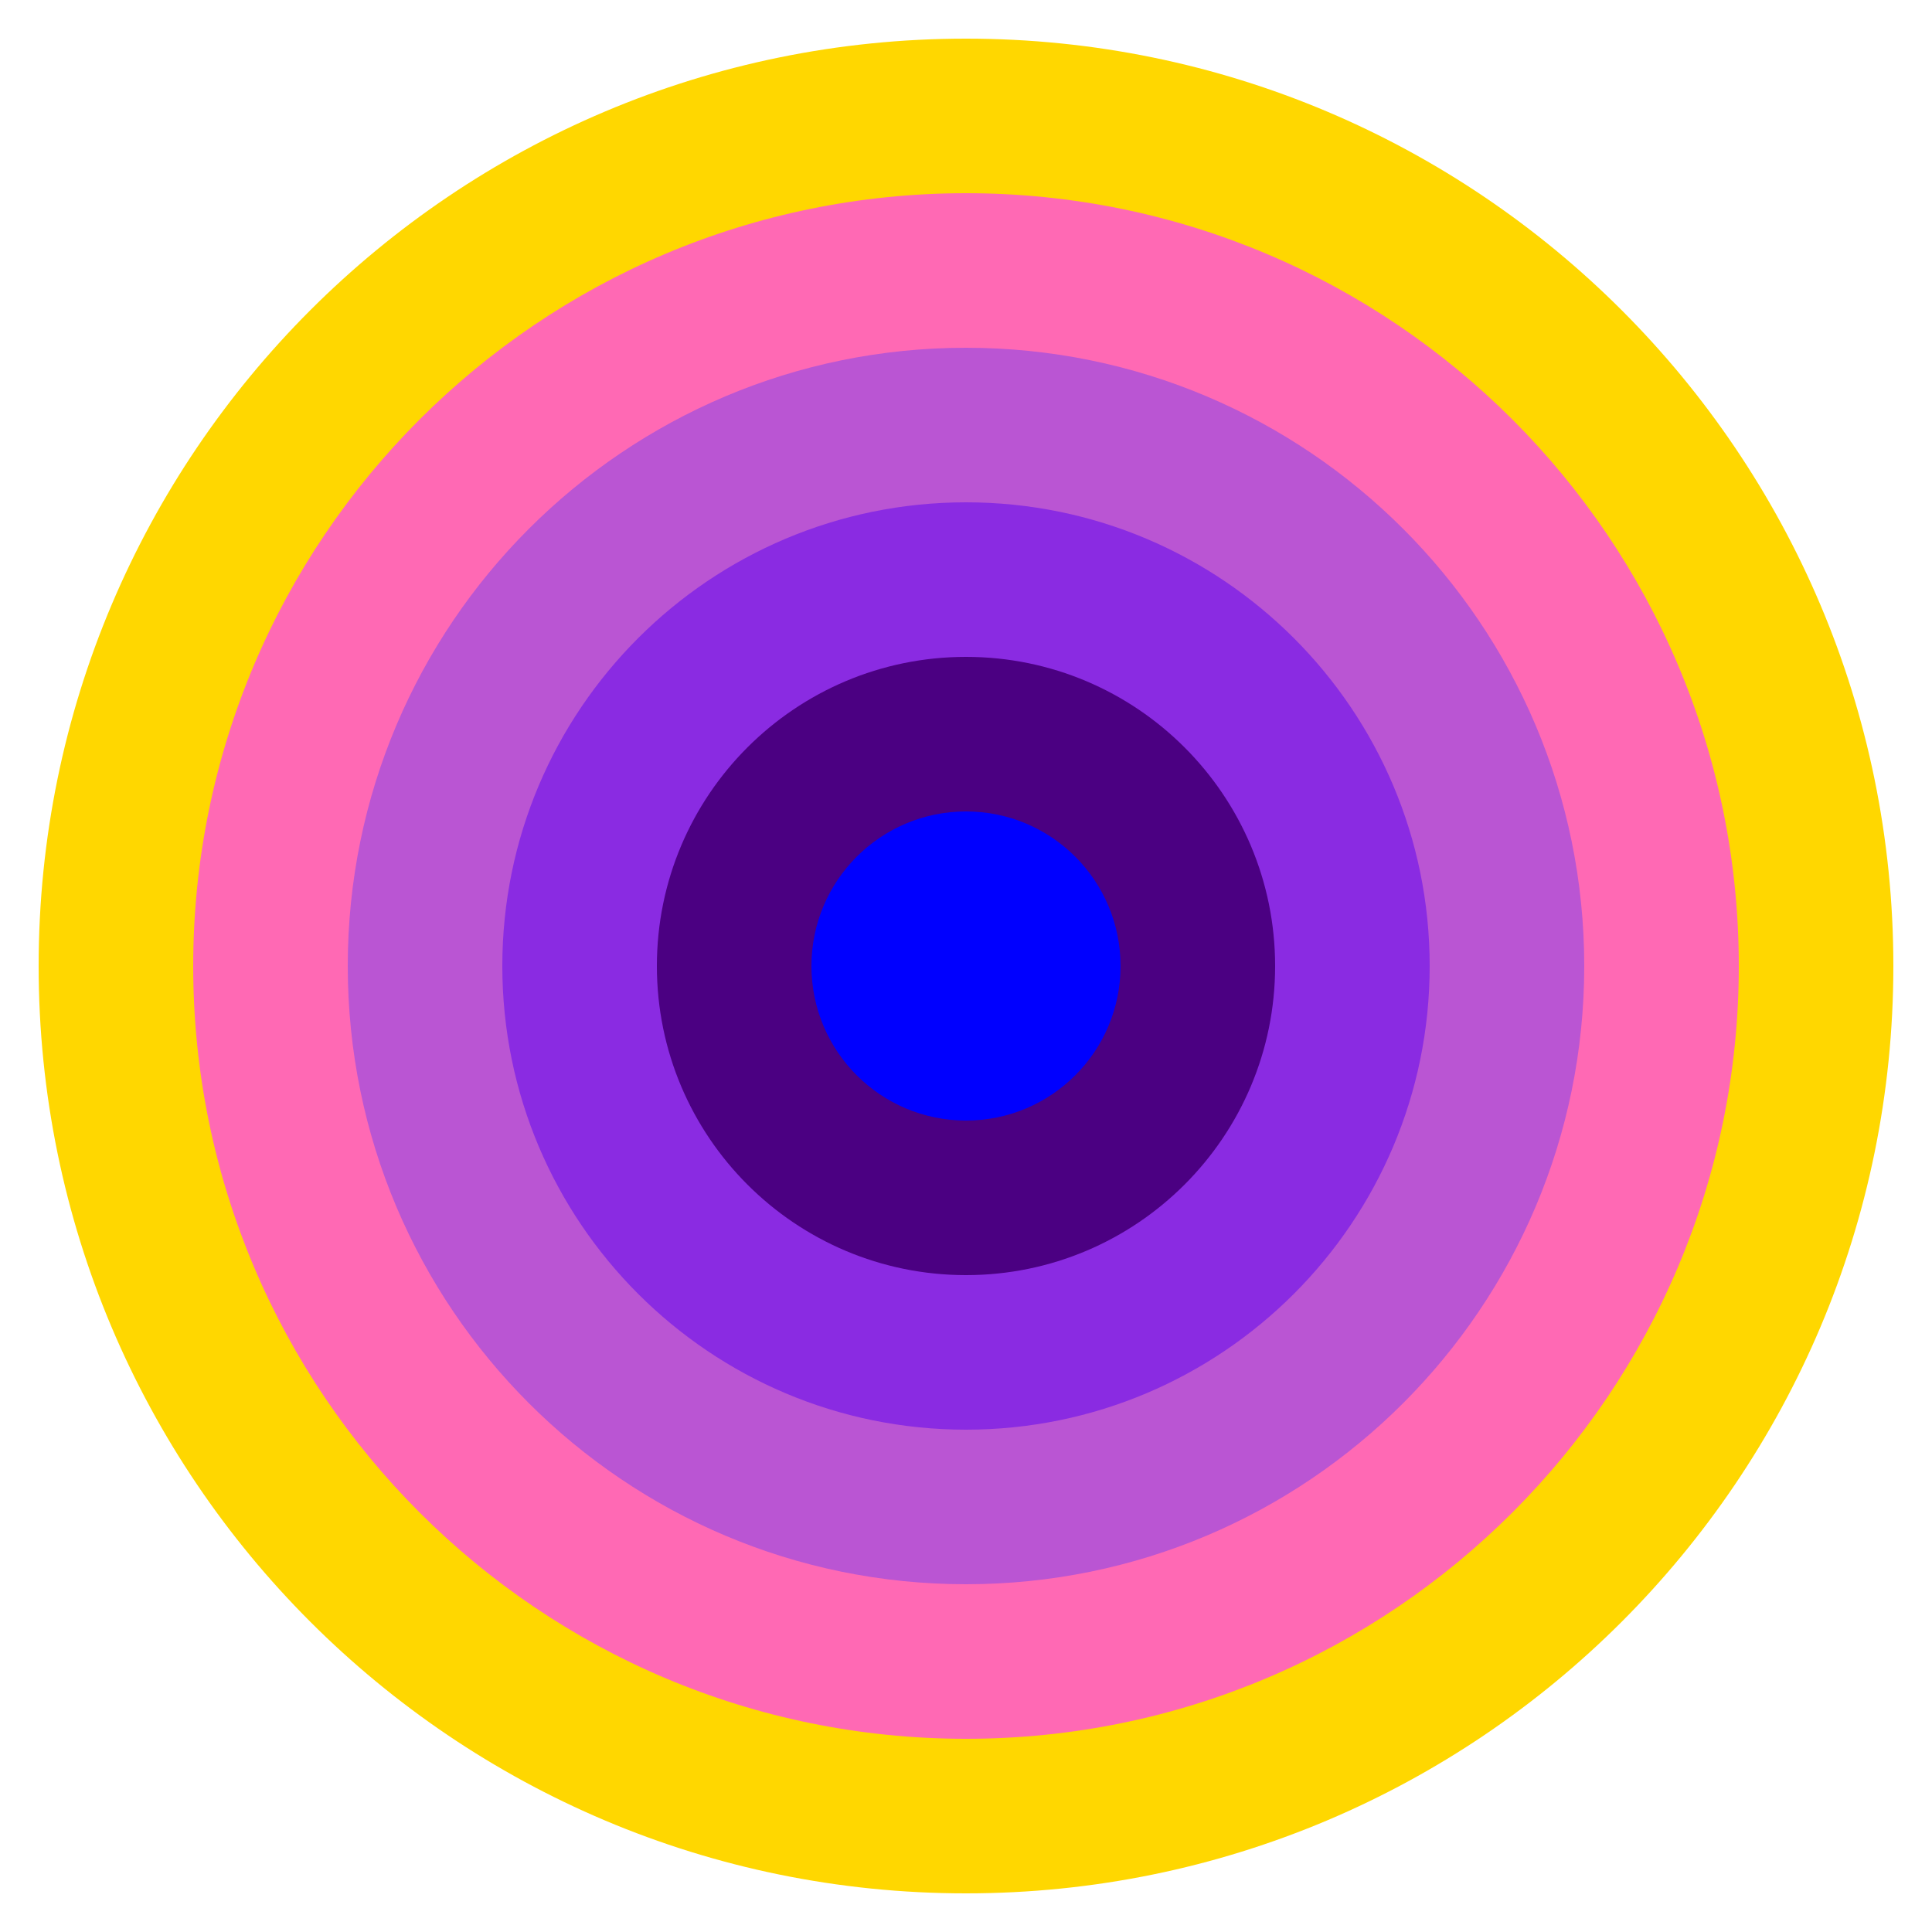
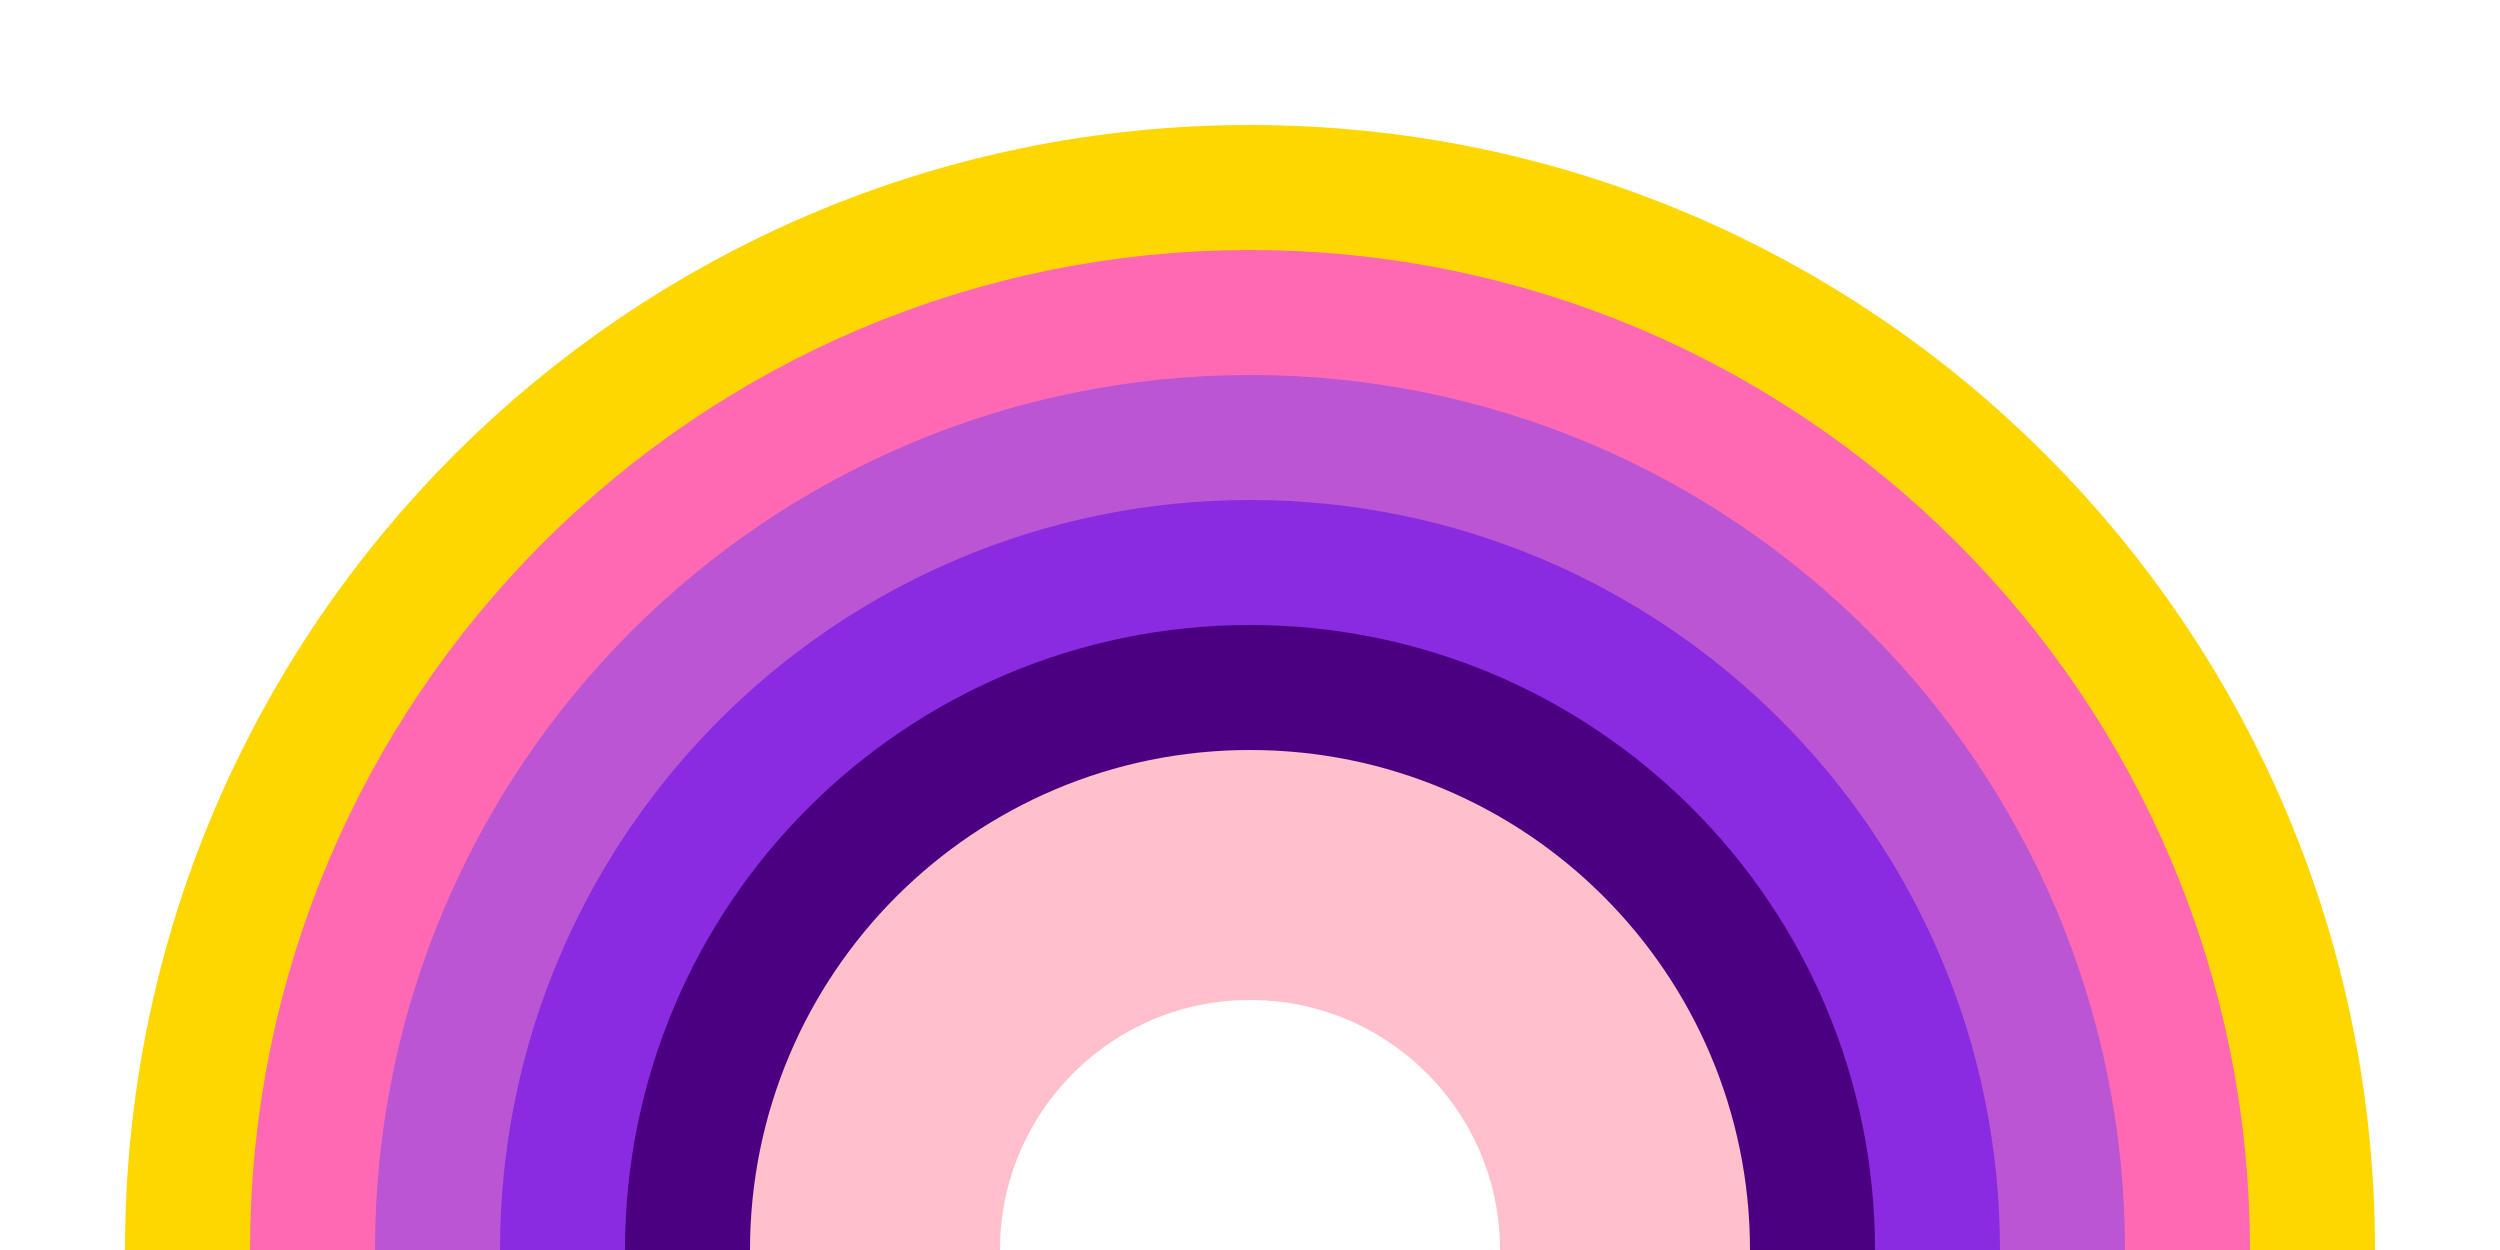
- <svg xmlns="http://www.w3.org/2000/svg" viewBox="0 0 500 500">
-   <circle cx="250" cy="250" r="240" fill="#ffd700" />
-   <circle cx="250" cy="250" r="200" fill="#ff69b4" />
-   <circle cx="250" cy="250" r="160" fill="#ba55d3" />
-   <circle cx="250" cy="250" r="120" fill="#8a2be2" />
-   <circle cx="250" cy="250" r="80" fill="#4b0082" />
-   <circle cx="250" cy="250" r="40" fill="#0000ff" />
+ <svg xmlns="http://www.w3.org/2000/svg" width="100%" height="100%" viewBox="0 0 100 50">
+   <defs>
+     <linearGradient id="red" x1="0%" y1="0%" x2="100%" y2="0%">
+       <stop offset="0%" style="stop-color:#FFD700;stop-opacity:1" />
+       <stop offset="100%" style="stop-color:#FFD700;stop-opacity:1" />
+     </linearGradient>
+     <linearGradient id="orange" x1="0%" y1="0%" x2="100%" y2="0%">
+       <stop offset="0%" style="stop-color:#FF69B4;stop-opacity:1" />
+       <stop offset="100%" style="stop-color:#FF69B4;stop-opacity:1" />
+     </linearGradient>
+     <linearGradient id="yellow" x1="0%" y1="0%" x2="100%" y2="0%">
+       <stop offset="0%" style="stop-color:#BA55D3;stop-opacity:1" />
+       <stop offset="100%" style="stop-color:#BA55D3;stop-opacity:1" />
+     </linearGradient>
+     <linearGradient id="green" x1="0%" y1="0%" x2="100%" y2="0%">
+       <stop offset="0%" style="stop-color:#8A2BE2;stop-opacity:1" />
+       <stop offset="100%" style="stop-color:#8A2BE2;stop-opacity:1" />
+     </linearGradient>
+     <linearGradient id="blue" x1="0%" y1="0%" x2="100%" y2="0%">
+       <stop offset="0%" style="stop-color:#4B0082;stop-opacity:1" />
+       <stop offset="100%" style="stop-color:#4B0082;stop-opacity:1" />
+     </linearGradient>
+     <linearGradient id="indigo" x1="0%" y1="0%" x2="100%" y2="0%">
+       <stop offset="0%" style="stop-color:#FFC0CB;stop-opacity:1" />
+       <stop offset="100%" style="stop-color:#FFC0CB;stop-opacity:1" />
+     </linearGradient>
+   </defs>
+   <path d="M 10,50 A 40,40 0 0,1 90,50" fill="none" stroke="url(#red)" stroke-width="10" />
+   <path d="M 15,50 A 35,35 0 0,1 85,50" fill="none" stroke="url(#orange)" stroke-width="10" />
+   <path d="M 20,50 A 30,30 0 0,1 80,50" fill="none" stroke="url(#yellow)" stroke-width="10" />
+   <path d="M 25,50 A 25,25 0 0,1 75,50" fill="none" stroke="url(#green)" stroke-width="10" />
+   <path d="M 30,50 A 20,20 0 0,1 70,50" fill="none" stroke="url(#blue)" stroke-width="10" />
+   <path d="M 35,50 A 15,15 0 0,1 65,50" fill="none" stroke="url(#indigo)" stroke-width="10" />
</svg>
